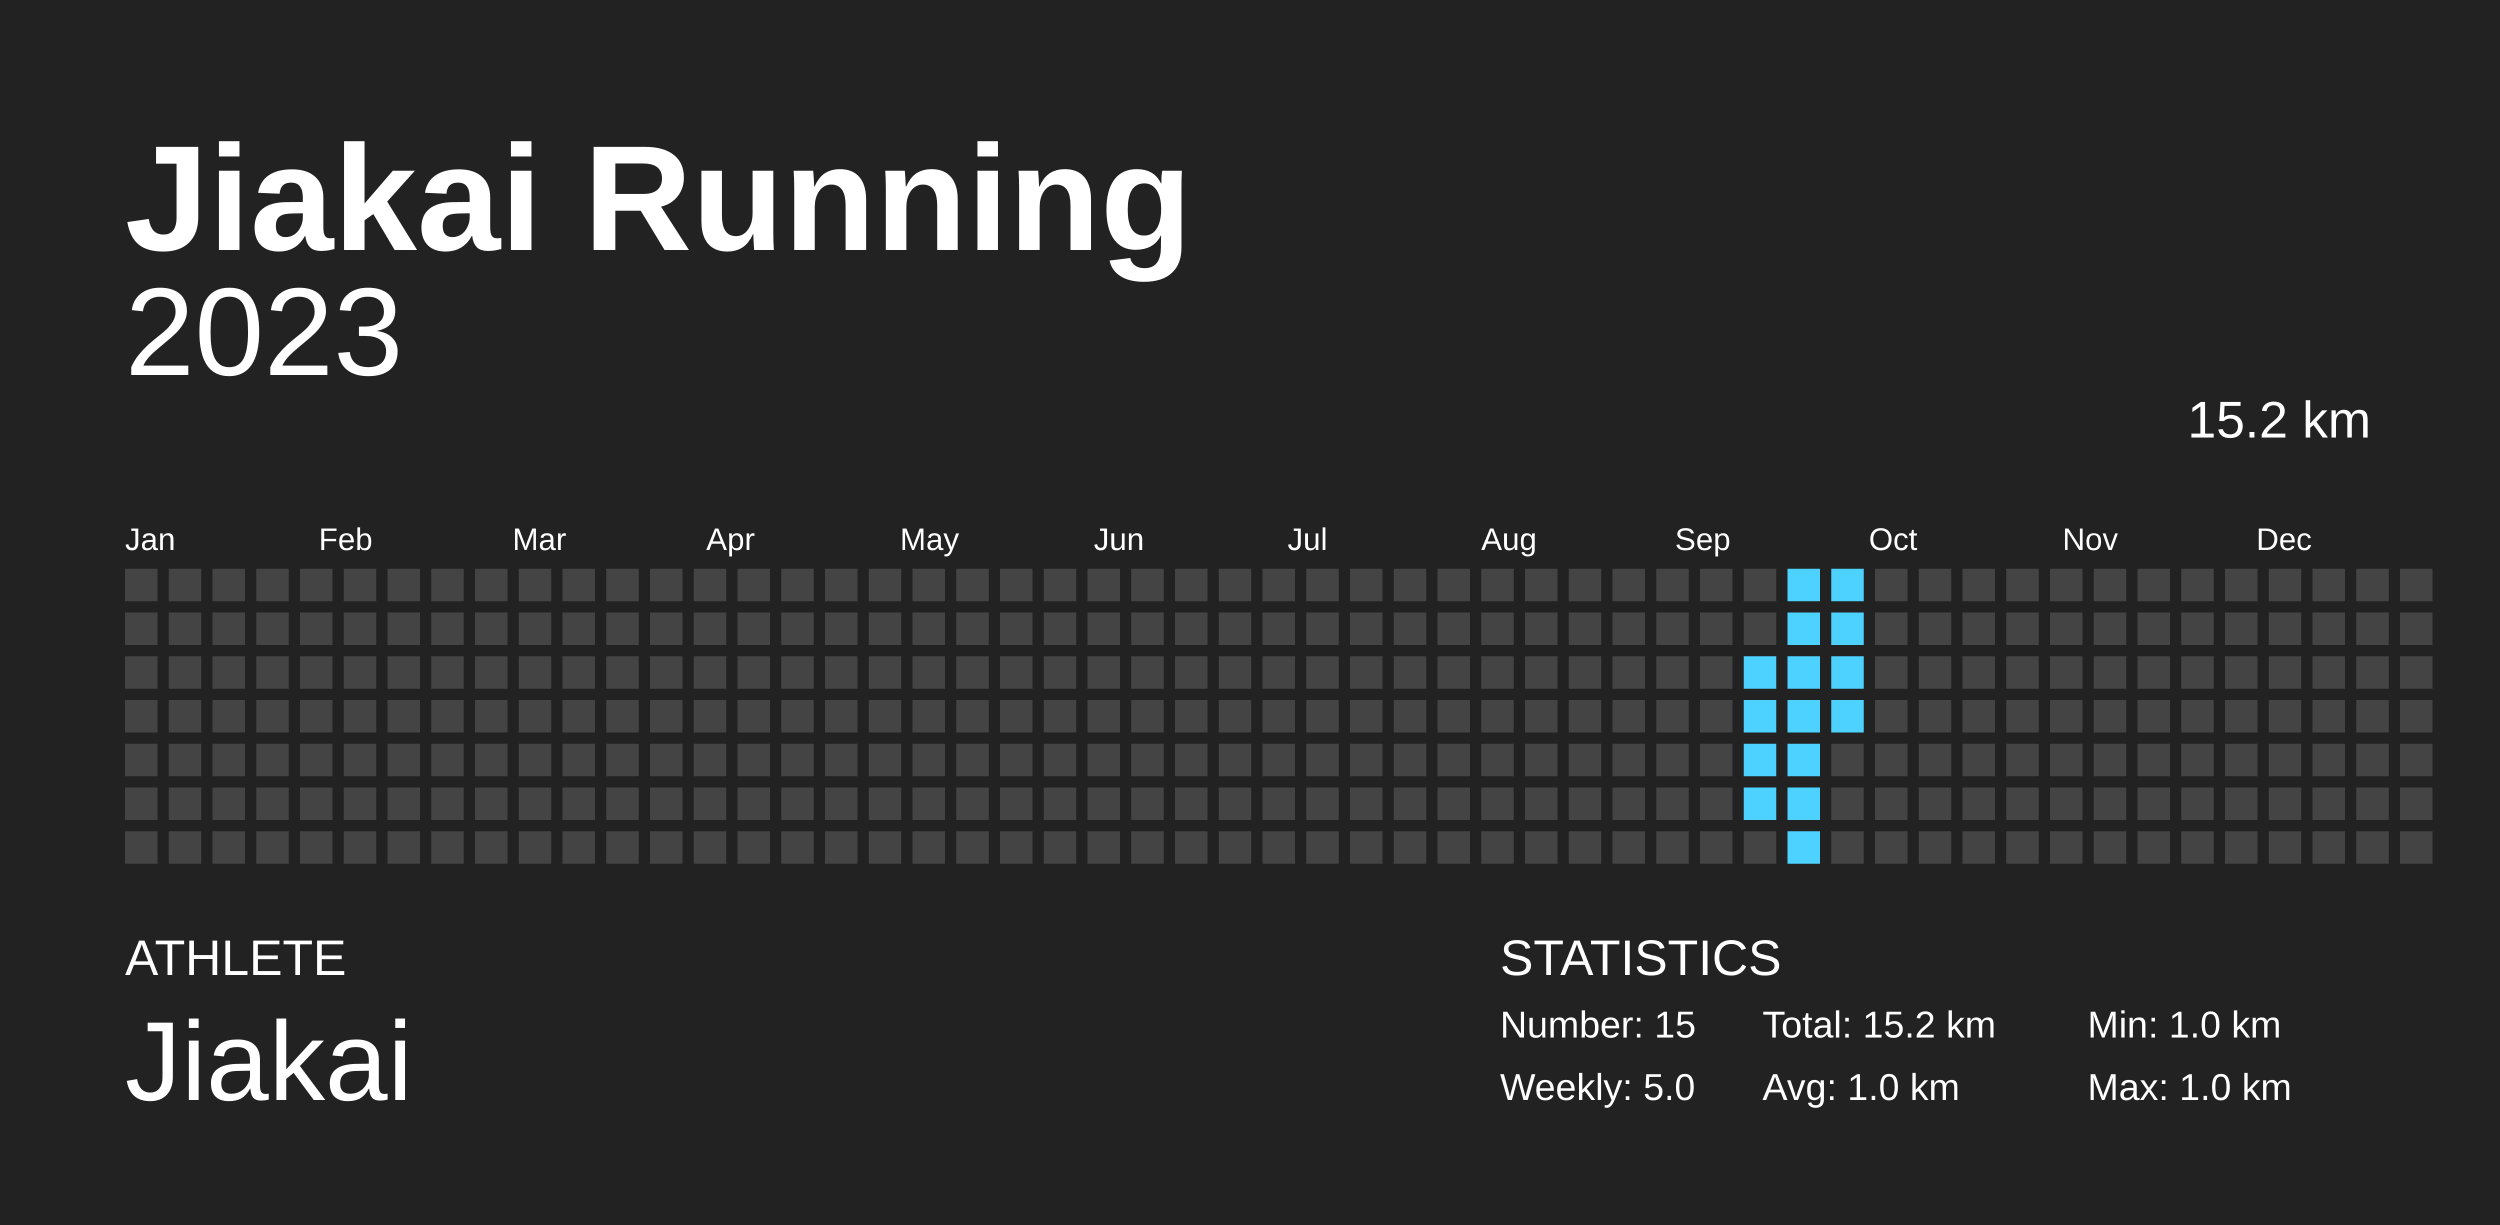
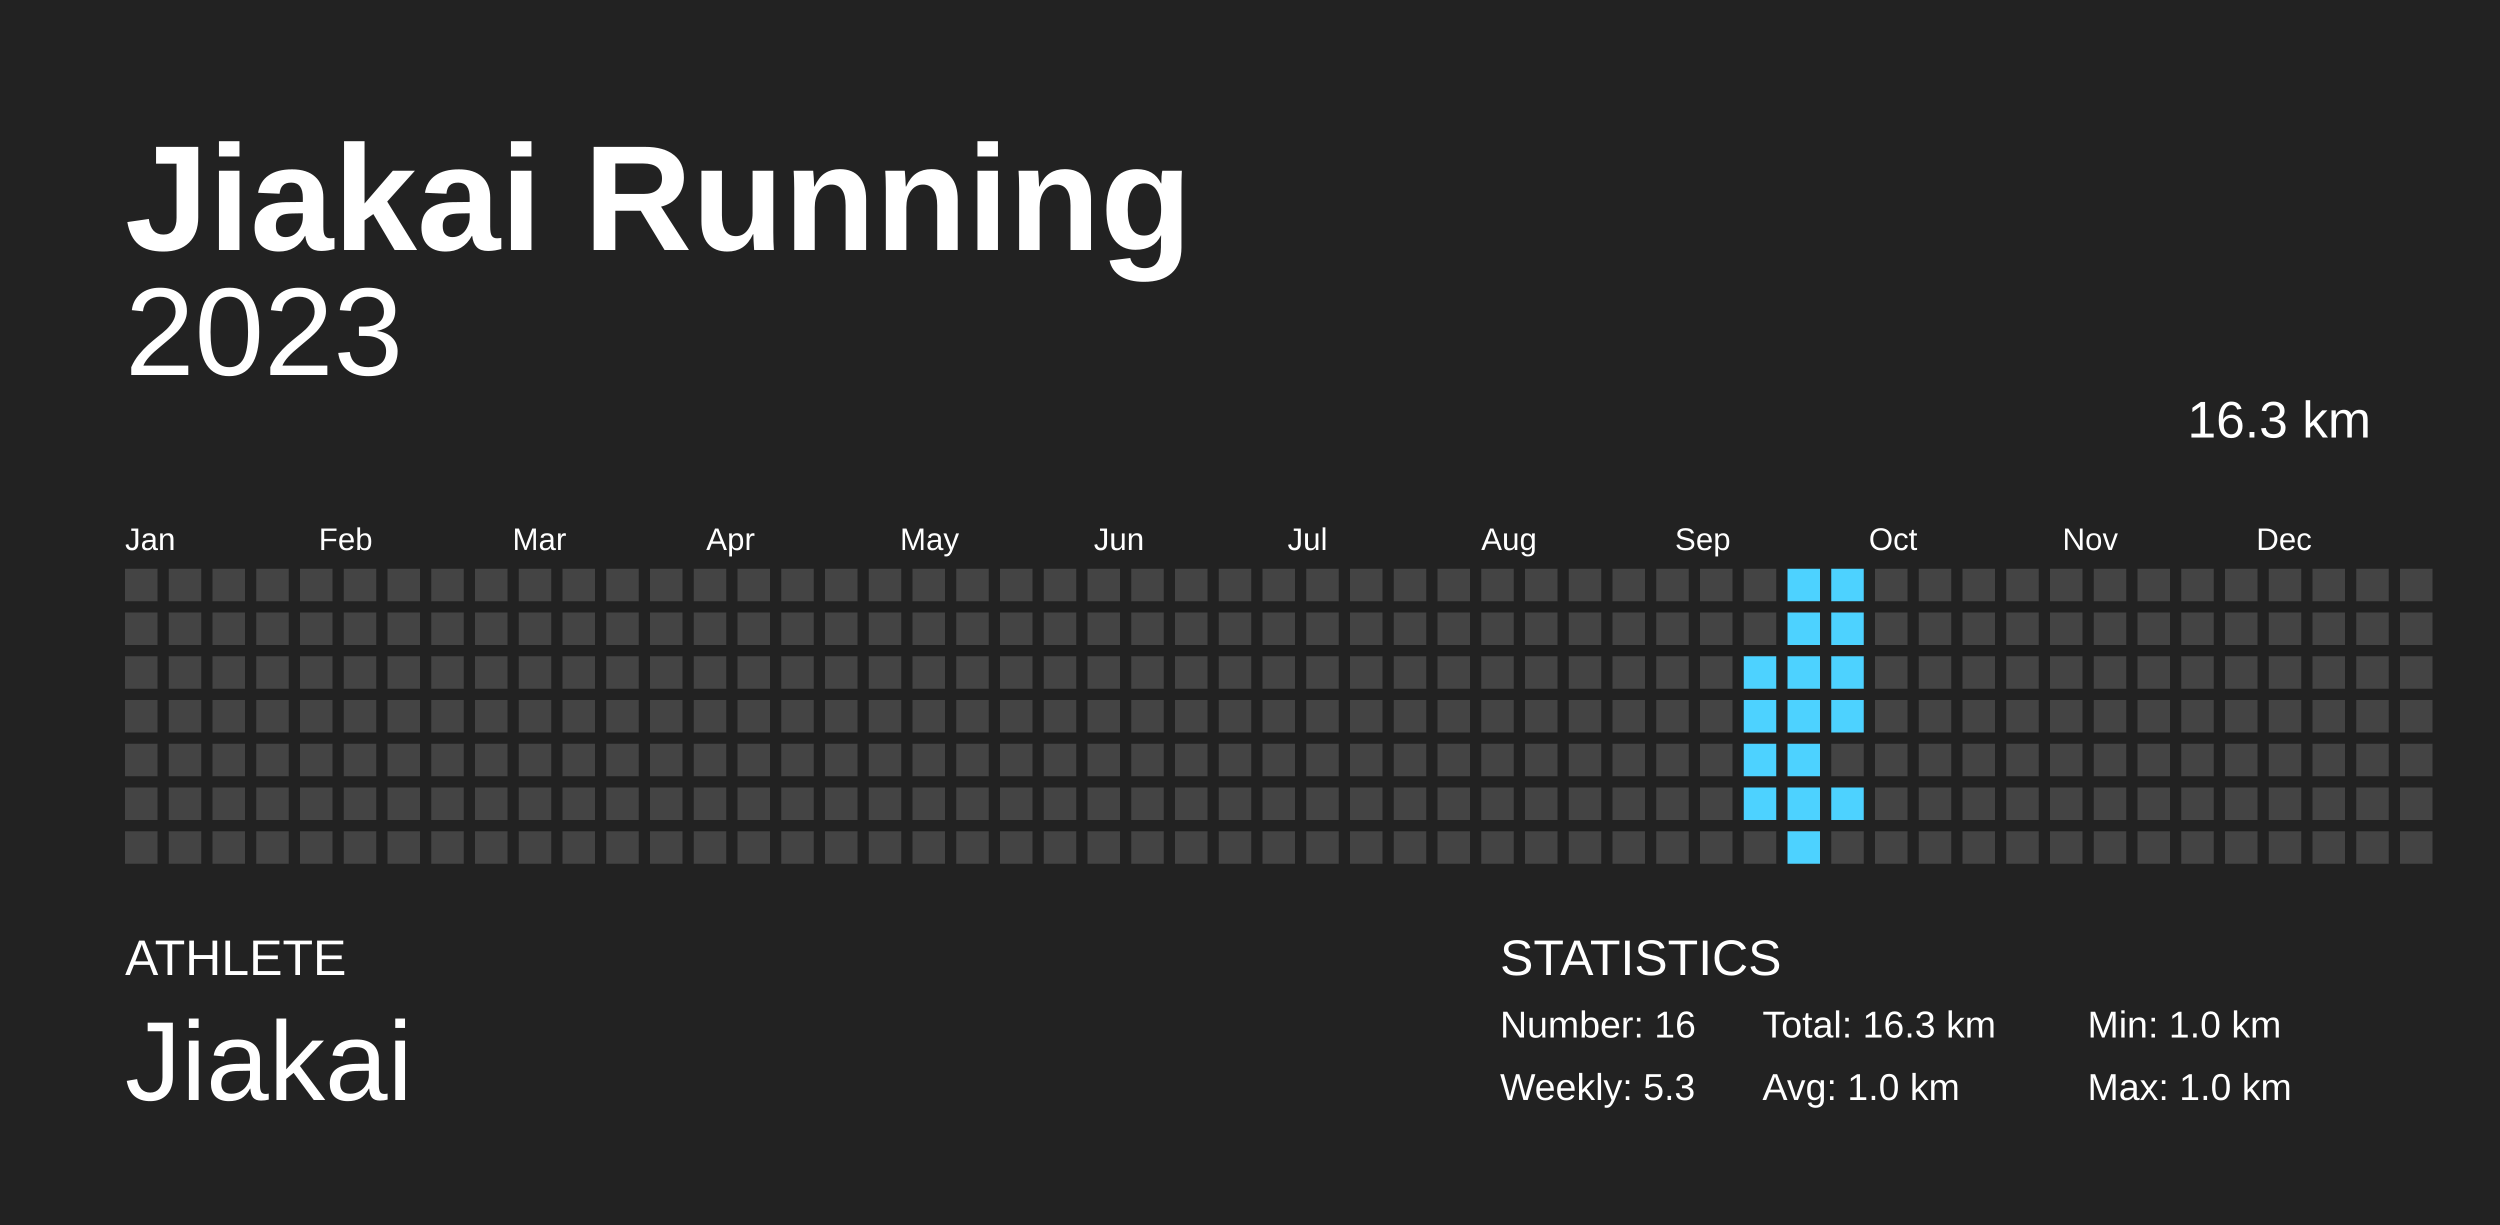
<svg xmlns="http://www.w3.org/2000/svg" baseProfile="full" height="98mm" version="1.1" viewBox="0,0,200,98" width="200mm">
  <defs />
  <rect fill="#222222" height="98" width="200" x="0" y="0" />
  <text fill="#FFFFFF" style="font-size:12px; font-family:Arial; font-weight:bold;" x="10" y="20">Jiakai Running</text>
  <text fill="#FFFFFF" style="font-size:4px; font-family:Arial" x="10" y="78">ATHLETE</text>
  <text fill="#FFFFFF" style="font-size:9px; font-family:Arial" x="10" y="88">Jiakai</text>
  <text fill="#FFFFFF" style="font-size:4px; font-family:Arial" x="120" y="78">STATISTICS</text>
-   <text fill="#FFFFFF" style="font-size:3px; font-family:Arial" x="120" y="83">Number: 15</text>
-   <text fill="#FFFFFF" style="font-size:3px; font-family:Arial" x="120" y="88">Weekly: 5.0</text>
-   <text fill="#FFFFFF" style="font-size:3px; font-family:Arial" x="141" y="83">Total: 15.2 km</text>
+   <text fill="#FFFFFF" style="font-size:3px; font-family:Arial" x="120" y="83">Number: 16</text>
+   <text fill="#FFFFFF" style="font-size:3px; font-family:Arial" x="120" y="88">Weekly: 5.3</text>
+   <text fill="#FFFFFF" style="font-size:3px; font-family:Arial" x="141" y="83">Total: 16.3 km</text>
  <text fill="#FFFFFF" style="font-size:3px; font-family:Arial" x="141" y="88">Avg: 1.0 km</text>
  <text fill="#FFFFFF" style="font-size:3px; font-family:Arial" x="167" y="83">Min: 1.0 km</text>
  <text fill="#FFFFFF" style="font-size:3px; font-family:Arial" x="167" y="88">Max: 1.0 km</text>
  <text alignment-baseline="hanging" fill="#FFFFFF" style="font-size:10.0px; font-family:Arial;" x="10" y="30">2023</text>
-   <text alignment-baseline="hanging" fill="#FFFFFF" style="font-size:4.125px; font-family:Arial;" x="175" y="35">15.2 km</text>
+   <text alignment-baseline="hanging" fill="#FFFFFF" style="font-size:4.125px; font-family:Arial;" x="175" y="35">16.3 km</text>
  <text fill="#FFFFFF" style="font-size:2.5px; font-family:Arial" x="10.0" y="44">Jan</text>
  <text fill="#FFFFFF" style="font-size:2.5px; font-family:Arial" x="25.5" y="44">Feb</text>
  <text fill="#FFFFFF" style="font-size:2.5px; font-family:Arial" x="41.0" y="44">Mar</text>
  <text fill="#FFFFFF" style="font-size:2.5px; font-family:Arial" x="56.5" y="44">Apr</text>
  <text fill="#FFFFFF" style="font-size:2.5px; font-family:Arial" x="72.0" y="44">May</text>
  <text fill="#FFFFFF" style="font-size:2.5px; font-family:Arial" x="87.5" y="44">Jun</text>
  <text fill="#FFFFFF" style="font-size:2.5px; font-family:Arial" x="103.0" y="44">Jul</text>
  <text fill="#FFFFFF" style="font-size:2.5px; font-family:Arial" x="118.5" y="44">Aug</text>
  <text fill="#FFFFFF" style="font-size:2.5px; font-family:Arial" x="134.0" y="44">Sep</text>
  <text fill="#FFFFFF" style="font-size:2.5px; font-family:Arial" x="149.5" y="44">Oct</text>
  <text fill="#FFFFFF" style="font-size:2.5px; font-family:Arial" x="165.0" y="44">Nov</text>
  <text fill="#FFFFFF" style="font-size:2.5px; font-family:Arial" x="180.5" y="44">Dec</text>
  <rect fill="#444444" height="2.6" width="2.6" x="10.0" y="45.5" />
  <rect fill="#444444" height="2.6" width="2.6" x="10.0" y="49.0" />
  <rect fill="#444444" height="2.6" width="2.6" x="10.0" y="52.5" />
  <rect fill="#444444" height="2.6" width="2.6" x="10.0" y="56.0" />
  <rect fill="#444444" height="2.6" width="2.6" x="10.0" y="59.5" />
  <rect fill="#444444" height="2.6" width="2.6" x="10.0" y="63.0" />
  <rect fill="#444444" height="2.6" width="2.6" x="10.0" y="66.5" />
  <rect fill="#444444" height="2.6" width="2.6" x="13.5" y="45.5" />
  <rect fill="#444444" height="2.6" width="2.6" x="13.5" y="49.0" />
  <rect fill="#444444" height="2.6" width="2.6" x="13.5" y="52.5" />
  <rect fill="#444444" height="2.6" width="2.6" x="13.5" y="56.0" />
  <rect fill="#444444" height="2.6" width="2.6" x="13.5" y="59.5" />
  <rect fill="#444444" height="2.6" width="2.6" x="13.5" y="63.0" />
  <rect fill="#444444" height="2.6" width="2.6" x="13.5" y="66.5" />
  <rect fill="#444444" height="2.6" width="2.6" x="17.0" y="45.5" />
  <rect fill="#444444" height="2.6" width="2.6" x="17.0" y="49.0" />
  <rect fill="#444444" height="2.6" width="2.6" x="17.0" y="52.5" />
  <rect fill="#444444" height="2.6" width="2.6" x="17.0" y="56.0" />
  <rect fill="#444444" height="2.6" width="2.6" x="17.0" y="59.5" />
  <rect fill="#444444" height="2.6" width="2.6" x="17.0" y="63.0" />
  <rect fill="#444444" height="2.6" width="2.6" x="17.0" y="66.5" />
  <rect fill="#444444" height="2.6" width="2.6" x="20.5" y="45.5" />
  <rect fill="#444444" height="2.6" width="2.6" x="20.5" y="49.0" />
  <rect fill="#444444" height="2.6" width="2.6" x="20.5" y="52.5" />
  <rect fill="#444444" height="2.6" width="2.6" x="20.5" y="56.0" />
  <rect fill="#444444" height="2.6" width="2.6" x="20.5" y="59.5" />
  <rect fill="#444444" height="2.6" width="2.6" x="20.5" y="63.0" />
  <rect fill="#444444" height="2.6" width="2.6" x="20.5" y="66.5" />
  <rect fill="#444444" height="2.6" width="2.6" x="24.0" y="45.5" />
  <rect fill="#444444" height="2.6" width="2.6" x="24.0" y="49.0" />
  <rect fill="#444444" height="2.6" width="2.6" x="24.0" y="52.5" />
  <rect fill="#444444" height="2.6" width="2.6" x="24.0" y="56.0" />
  <rect fill="#444444" height="2.6" width="2.6" x="24.0" y="59.5" />
  <rect fill="#444444" height="2.6" width="2.6" x="24.0" y="63.0" />
  <rect fill="#444444" height="2.6" width="2.6" x="24.0" y="66.5" />
  <rect fill="#444444" height="2.6" width="2.6" x="27.5" y="45.5" />
  <rect fill="#444444" height="2.6" width="2.6" x="27.5" y="49.0" />
  <rect fill="#444444" height="2.6" width="2.6" x="27.5" y="52.5" />
  <rect fill="#444444" height="2.6" width="2.6" x="27.5" y="56.0" />
  <rect fill="#444444" height="2.6" width="2.6" x="27.5" y="59.5" />
  <rect fill="#444444" height="2.6" width="2.6" x="27.5" y="63.0" />
  <rect fill="#444444" height="2.6" width="2.6" x="27.5" y="66.5" />
  <rect fill="#444444" height="2.6" width="2.6" x="31.0" y="45.5" />
  <rect fill="#444444" height="2.6" width="2.6" x="31.0" y="49.0" />
  <rect fill="#444444" height="2.6" width="2.6" x="31.0" y="52.5" />
  <rect fill="#444444" height="2.6" width="2.6" x="31.0" y="56.0" />
  <rect fill="#444444" height="2.6" width="2.6" x="31.0" y="59.5" />
  <rect fill="#444444" height="2.6" width="2.6" x="31.0" y="63.0" />
  <rect fill="#444444" height="2.6" width="2.6" x="31.0" y="66.5" />
  <rect fill="#444444" height="2.6" width="2.6" x="34.5" y="45.5" />
  <rect fill="#444444" height="2.6" width="2.6" x="34.5" y="49.0" />
  <rect fill="#444444" height="2.6" width="2.6" x="34.5" y="52.5" />
  <rect fill="#444444" height="2.6" width="2.6" x="34.5" y="56.0" />
  <rect fill="#444444" height="2.6" width="2.6" x="34.5" y="59.5" />
  <rect fill="#444444" height="2.6" width="2.6" x="34.5" y="63.0" />
  <rect fill="#444444" height="2.6" width="2.6" x="34.5" y="66.5" />
  <rect fill="#444444" height="2.6" width="2.6" x="38.0" y="45.5" />
  <rect fill="#444444" height="2.6" width="2.6" x="38.0" y="49.0" />
  <rect fill="#444444" height="2.6" width="2.6" x="38.0" y="52.5" />
  <rect fill="#444444" height="2.6" width="2.6" x="38.0" y="56.0" />
  <rect fill="#444444" height="2.6" width="2.6" x="38.0" y="59.5" />
  <rect fill="#444444" height="2.6" width="2.6" x="38.0" y="63.0" />
  <rect fill="#444444" height="2.6" width="2.6" x="38.0" y="66.5" />
  <rect fill="#444444" height="2.6" width="2.6" x="41.5" y="45.5" />
  <rect fill="#444444" height="2.6" width="2.6" x="41.5" y="49.0" />
  <rect fill="#444444" height="2.6" width="2.6" x="41.5" y="52.5" />
  <rect fill="#444444" height="2.6" width="2.6" x="41.5" y="56.0" />
  <rect fill="#444444" height="2.6" width="2.6" x="41.5" y="59.5" />
  <rect fill="#444444" height="2.6" width="2.6" x="41.5" y="63.0" />
  <rect fill="#444444" height="2.6" width="2.6" x="41.5" y="66.5" />
  <rect fill="#444444" height="2.6" width="2.6" x="45.0" y="45.5" />
  <rect fill="#444444" height="2.6" width="2.6" x="45.0" y="49.0" />
  <rect fill="#444444" height="2.6" width="2.6" x="45.0" y="52.5" />
  <rect fill="#444444" height="2.6" width="2.6" x="45.0" y="56.0" />
  <rect fill="#444444" height="2.6" width="2.6" x="45.0" y="59.5" />
  <rect fill="#444444" height="2.6" width="2.6" x="45.0" y="63.0" />
  <rect fill="#444444" height="2.6" width="2.6" x="45.0" y="66.5" />
  <rect fill="#444444" height="2.6" width="2.6" x="48.5" y="45.5" />
  <rect fill="#444444" height="2.6" width="2.6" x="48.5" y="49.0" />
  <rect fill="#444444" height="2.6" width="2.6" x="48.5" y="52.5" />
  <rect fill="#444444" height="2.6" width="2.6" x="48.5" y="56.0" />
  <rect fill="#444444" height="2.6" width="2.6" x="48.5" y="59.5" />
  <rect fill="#444444" height="2.6" width="2.6" x="48.5" y="63.0" />
  <rect fill="#444444" height="2.6" width="2.6" x="48.5" y="66.5" />
  <rect fill="#444444" height="2.6" width="2.6" x="52.0" y="45.5" />
  <rect fill="#444444" height="2.6" width="2.6" x="52.0" y="49.0" />
  <rect fill="#444444" height="2.6" width="2.6" x="52.0" y="52.5" />
  <rect fill="#444444" height="2.6" width="2.6" x="52.0" y="56.0" />
  <rect fill="#444444" height="2.6" width="2.6" x="52.0" y="59.5" />
  <rect fill="#444444" height="2.6" width="2.6" x="52.0" y="63.0" />
  <rect fill="#444444" height="2.6" width="2.6" x="52.0" y="66.5" />
  <rect fill="#444444" height="2.6" width="2.6" x="55.5" y="45.5" />
  <rect fill="#444444" height="2.6" width="2.6" x="55.5" y="49.0" />
  <rect fill="#444444" height="2.6" width="2.6" x="55.5" y="52.5" />
  <rect fill="#444444" height="2.6" width="2.6" x="55.5" y="56.0" />
  <rect fill="#444444" height="2.6" width="2.6" x="55.5" y="59.5" />
  <rect fill="#444444" height="2.6" width="2.6" x="55.5" y="63.0" />
  <rect fill="#444444" height="2.6" width="2.6" x="55.5" y="66.5" />
  <rect fill="#444444" height="2.6" width="2.6" x="59.0" y="45.5" />
  <rect fill="#444444" height="2.6" width="2.6" x="59.0" y="49.0" />
  <rect fill="#444444" height="2.6" width="2.6" x="59.0" y="52.5" />
  <rect fill="#444444" height="2.6" width="2.6" x="59.0" y="56.0" />
  <rect fill="#444444" height="2.6" width="2.6" x="59.0" y="59.5" />
  <rect fill="#444444" height="2.6" width="2.6" x="59.0" y="63.0" />
  <rect fill="#444444" height="2.6" width="2.6" x="59.0" y="66.5" />
  <rect fill="#444444" height="2.6" width="2.6" x="62.5" y="45.5" />
  <rect fill="#444444" height="2.6" width="2.6" x="62.5" y="49.0" />
  <rect fill="#444444" height="2.6" width="2.6" x="62.5" y="52.5" />
  <rect fill="#444444" height="2.6" width="2.6" x="62.5" y="56.0" />
  <rect fill="#444444" height="2.6" width="2.6" x="62.5" y="59.5" />
  <rect fill="#444444" height="2.6" width="2.6" x="62.5" y="63.0" />
  <rect fill="#444444" height="2.6" width="2.6" x="62.5" y="66.5" />
  <rect fill="#444444" height="2.6" width="2.6" x="66.0" y="45.5" />
  <rect fill="#444444" height="2.6" width="2.6" x="66.0" y="49.0" />
  <rect fill="#444444" height="2.6" width="2.6" x="66.0" y="52.5" />
  <rect fill="#444444" height="2.6" width="2.6" x="66.0" y="56.0" />
  <rect fill="#444444" height="2.6" width="2.6" x="66.0" y="59.5" />
  <rect fill="#444444" height="2.6" width="2.6" x="66.0" y="63.0" />
  <rect fill="#444444" height="2.6" width="2.6" x="66.0" y="66.5" />
  <rect fill="#444444" height="2.6" width="2.6" x="69.5" y="45.5" />
  <rect fill="#444444" height="2.6" width="2.6" x="69.5" y="49.0" />
  <rect fill="#444444" height="2.6" width="2.6" x="69.5" y="52.5" />
  <rect fill="#444444" height="2.6" width="2.6" x="69.5" y="56.0" />
  <rect fill="#444444" height="2.6" width="2.6" x="69.5" y="59.5" />
  <rect fill="#444444" height="2.6" width="2.6" x="69.5" y="63.0" />
  <rect fill="#444444" height="2.6" width="2.6" x="69.5" y="66.5" />
  <rect fill="#444444" height="2.6" width="2.6" x="73.0" y="45.5" />
  <rect fill="#444444" height="2.6" width="2.6" x="73.0" y="49.0" />
  <rect fill="#444444" height="2.6" width="2.6" x="73.0" y="52.5" />
  <rect fill="#444444" height="2.6" width="2.6" x="73.0" y="56.0" />
  <rect fill="#444444" height="2.6" width="2.6" x="73.0" y="59.5" />
  <rect fill="#444444" height="2.6" width="2.6" x="73.0" y="63.0" />
  <rect fill="#444444" height="2.6" width="2.6" x="73.0" y="66.5" />
  <rect fill="#444444" height="2.6" width="2.6" x="76.5" y="45.5" />
  <rect fill="#444444" height="2.6" width="2.6" x="76.5" y="49.0" />
  <rect fill="#444444" height="2.6" width="2.6" x="76.5" y="52.5" />
  <rect fill="#444444" height="2.6" width="2.6" x="76.5" y="56.0" />
  <rect fill="#444444" height="2.6" width="2.6" x="76.5" y="59.5" />
  <rect fill="#444444" height="2.6" width="2.6" x="76.5" y="63.0" />
  <rect fill="#444444" height="2.6" width="2.6" x="76.5" y="66.5" />
  <rect fill="#444444" height="2.6" width="2.6" x="80.0" y="45.5" />
  <rect fill="#444444" height="2.6" width="2.6" x="80.0" y="49.0" />
  <rect fill="#444444" height="2.6" width="2.6" x="80.0" y="52.5" />
  <rect fill="#444444" height="2.6" width="2.6" x="80.0" y="56.0" />
  <rect fill="#444444" height="2.6" width="2.6" x="80.0" y="59.5" />
  <rect fill="#444444" height="2.6" width="2.6" x="80.0" y="63.0" />
  <rect fill="#444444" height="2.6" width="2.6" x="80.0" y="66.5" />
  <rect fill="#444444" height="2.6" width="2.6" x="83.5" y="45.5" />
  <rect fill="#444444" height="2.6" width="2.6" x="83.5" y="49.0" />
  <rect fill="#444444" height="2.6" width="2.6" x="83.5" y="52.5" />
  <rect fill="#444444" height="2.6" width="2.6" x="83.5" y="56.0" />
  <rect fill="#444444" height="2.6" width="2.6" x="83.5" y="59.5" />
  <rect fill="#444444" height="2.6" width="2.6" x="83.5" y="63.0" />
  <rect fill="#444444" height="2.6" width="2.6" x="83.5" y="66.5" />
  <rect fill="#444444" height="2.6" width="2.6" x="87.0" y="45.5" />
  <rect fill="#444444" height="2.6" width="2.6" x="87.0" y="49.0" />
  <rect fill="#444444" height="2.6" width="2.6" x="87.0" y="52.5" />
  <rect fill="#444444" height="2.6" width="2.6" x="87.0" y="56.0" />
  <rect fill="#444444" height="2.6" width="2.6" x="87.0" y="59.5" />
  <rect fill="#444444" height="2.6" width="2.6" x="87.0" y="63.0" />
  <rect fill="#444444" height="2.6" width="2.6" x="87.0" y="66.5" />
  <rect fill="#444444" height="2.6" width="2.6" x="90.5" y="45.5" />
  <rect fill="#444444" height="2.6" width="2.6" x="90.5" y="49.0" />
  <rect fill="#444444" height="2.6" width="2.6" x="90.5" y="52.5" />
  <rect fill="#444444" height="2.6" width="2.6" x="90.5" y="56.0" />
  <rect fill="#444444" height="2.6" width="2.6" x="90.5" y="59.5" />
  <rect fill="#444444" height="2.6" width="2.6" x="90.5" y="63.0" />
  <rect fill="#444444" height="2.6" width="2.6" x="90.5" y="66.5" />
  <rect fill="#444444" height="2.6" width="2.6" x="94.0" y="45.5" />
  <rect fill="#444444" height="2.6" width="2.6" x="94.0" y="49.0" />
  <rect fill="#444444" height="2.6" width="2.6" x="94.0" y="52.5" />
  <rect fill="#444444" height="2.6" width="2.6" x="94.0" y="56.0" />
  <rect fill="#444444" height="2.6" width="2.6" x="94.0" y="59.5" />
  <rect fill="#444444" height="2.6" width="2.6" x="94.0" y="63.0" />
  <rect fill="#444444" height="2.6" width="2.6" x="94.0" y="66.5" />
  <rect fill="#444444" height="2.6" width="2.6" x="97.5" y="45.5" />
  <rect fill="#444444" height="2.6" width="2.6" x="97.5" y="49.0" />
  <rect fill="#444444" height="2.6" width="2.6" x="97.5" y="52.5" />
  <rect fill="#444444" height="2.6" width="2.6" x="97.5" y="56.0" />
  <rect fill="#444444" height="2.6" width="2.6" x="97.5" y="59.5" />
  <rect fill="#444444" height="2.6" width="2.6" x="97.5" y="63.0" />
  <rect fill="#444444" height="2.6" width="2.6" x="97.5" y="66.5" />
  <rect fill="#444444" height="2.6" width="2.6" x="101.0" y="45.5" />
  <rect fill="#444444" height="2.6" width="2.6" x="101.0" y="49.0" />
  <rect fill="#444444" height="2.6" width="2.6" x="101.0" y="52.5" />
  <rect fill="#444444" height="2.6" width="2.6" x="101.0" y="56.0" />
  <rect fill="#444444" height="2.6" width="2.6" x="101.0" y="59.5" />
  <rect fill="#444444" height="2.6" width="2.6" x="101.0" y="63.0" />
  <rect fill="#444444" height="2.6" width="2.6" x="101.0" y="66.5" />
  <rect fill="#444444" height="2.6" width="2.6" x="104.5" y="45.5" />
  <rect fill="#444444" height="2.6" width="2.6" x="104.5" y="49.0" />
  <rect fill="#444444" height="2.6" width="2.6" x="104.5" y="52.5" />
  <rect fill="#444444" height="2.6" width="2.6" x="104.5" y="56.0" />
  <rect fill="#444444" height="2.6" width="2.6" x="104.5" y="59.5" />
  <rect fill="#444444" height="2.6" width="2.6" x="104.5" y="63.0" />
  <rect fill="#444444" height="2.6" width="2.6" x="104.5" y="66.5" />
  <rect fill="#444444" height="2.6" width="2.6" x="108.0" y="45.5" />
  <rect fill="#444444" height="2.6" width="2.6" x="108.0" y="49.0" />
  <rect fill="#444444" height="2.6" width="2.6" x="108.0" y="52.5" />
  <rect fill="#444444" height="2.6" width="2.6" x="108.0" y="56.0" />
  <rect fill="#444444" height="2.6" width="2.6" x="108.0" y="59.5" />
  <rect fill="#444444" height="2.6" width="2.6" x="108.0" y="63.0" />
  <rect fill="#444444" height="2.6" width="2.6" x="108.0" y="66.5" />
  <rect fill="#444444" height="2.6" width="2.6" x="111.5" y="45.5" />
  <rect fill="#444444" height="2.6" width="2.6" x="111.5" y="49.0" />
  <rect fill="#444444" height="2.6" width="2.6" x="111.5" y="52.5" />
  <rect fill="#444444" height="2.6" width="2.6" x="111.5" y="56.0" />
  <rect fill="#444444" height="2.6" width="2.6" x="111.5" y="59.5" />
  <rect fill="#444444" height="2.6" width="2.6" x="111.5" y="63.0" />
  <rect fill="#444444" height="2.6" width="2.6" x="111.5" y="66.5" />
  <rect fill="#444444" height="2.6" width="2.6" x="115.0" y="45.5" />
  <rect fill="#444444" height="2.6" width="2.6" x="115.0" y="49.0" />
  <rect fill="#444444" height="2.6" width="2.6" x="115.0" y="52.5" />
  <rect fill="#444444" height="2.6" width="2.6" x="115.0" y="56.0" />
  <rect fill="#444444" height="2.6" width="2.6" x="115.0" y="59.5" />
  <rect fill="#444444" height="2.6" width="2.6" x="115.0" y="63.0" />
  <rect fill="#444444" height="2.6" width="2.6" x="115.0" y="66.5" />
  <rect fill="#444444" height="2.6" width="2.6" x="118.5" y="45.5" />
  <rect fill="#444444" height="2.6" width="2.6" x="118.5" y="49.0" />
  <rect fill="#444444" height="2.6" width="2.6" x="118.5" y="52.5" />
  <rect fill="#444444" height="2.6" width="2.6" x="118.5" y="56.0" />
  <rect fill="#444444" height="2.6" width="2.6" x="118.5" y="59.5" />
  <rect fill="#444444" height="2.6" width="2.6" x="118.5" y="63.0" />
  <rect fill="#444444" height="2.6" width="2.6" x="118.5" y="66.5" />
  <rect fill="#444444" height="2.6" width="2.6" x="122.0" y="45.5" />
  <rect fill="#444444" height="2.6" width="2.6" x="122.0" y="49.0" />
  <rect fill="#444444" height="2.6" width="2.6" x="122.0" y="52.5" />
  <rect fill="#444444" height="2.6" width="2.6" x="122.0" y="56.0" />
  <rect fill="#444444" height="2.6" width="2.6" x="122.0" y="59.5" />
  <rect fill="#444444" height="2.6" width="2.6" x="122.0" y="63.0" />
  <rect fill="#444444" height="2.6" width="2.6" x="122.0" y="66.5" />
  <rect fill="#444444" height="2.6" width="2.6" x="125.5" y="45.5" />
  <rect fill="#444444" height="2.6" width="2.6" x="125.5" y="49.0" />
  <rect fill="#444444" height="2.6" width="2.6" x="125.5" y="52.5" />
  <rect fill="#444444" height="2.6" width="2.6" x="125.5" y="56.0" />
  <rect fill="#444444" height="2.6" width="2.6" x="125.5" y="59.5" />
  <rect fill="#444444" height="2.6" width="2.6" x="125.5" y="63.0" />
  <rect fill="#444444" height="2.6" width="2.6" x="125.5" y="66.5" />
  <rect fill="#444444" height="2.6" width="2.6" x="129.0" y="45.5" />
  <rect fill="#444444" height="2.6" width="2.6" x="129.0" y="49.0" />
  <rect fill="#444444" height="2.6" width="2.6" x="129.0" y="52.5" />
  <rect fill="#444444" height="2.6" width="2.6" x="129.0" y="56.0" />
  <rect fill="#444444" height="2.6" width="2.6" x="129.0" y="59.5" />
  <rect fill="#444444" height="2.6" width="2.6" x="129.0" y="63.0" />
  <rect fill="#444444" height="2.6" width="2.6" x="129.0" y="66.5" />
  <rect fill="#444444" height="2.6" width="2.6" x="132.5" y="45.5" />
  <rect fill="#444444" height="2.6" width="2.6" x="132.5" y="49.0" />
  <rect fill="#444444" height="2.6" width="2.6" x="132.5" y="52.5" />
  <rect fill="#444444" height="2.6" width="2.6" x="132.5" y="56.0" />
  <rect fill="#444444" height="2.6" width="2.6" x="132.5" y="59.5" />
  <rect fill="#444444" height="2.6" width="2.6" x="132.5" y="63.0" />
  <rect fill="#444444" height="2.6" width="2.6" x="132.5" y="66.5" />
  <rect fill="#444444" height="2.6" width="2.6" x="136.0" y="45.5" />
  <rect fill="#444444" height="2.6" width="2.6" x="136.0" y="49.0" />
  <rect fill="#444444" height="2.6" width="2.6" x="136.0" y="52.5" />
  <rect fill="#444444" height="2.6" width="2.6" x="136.0" y="56.0" />
  <rect fill="#444444" height="2.6" width="2.6" x="136.0" y="59.5" />
  <rect fill="#444444" height="2.6" width="2.6" x="136.0" y="63.0" />
  <rect fill="#444444" height="2.6" width="2.6" x="136.0" y="66.5" />
  <rect fill="#444444" height="2.6" width="2.6" x="139.5" y="45.5" />
  <rect fill="#444444" height="2.6" width="2.6" x="139.5" y="49.0" />
  <rect fill="#4dd2ff" height="2.6" width="2.6" x="139.5" y="52.5" />
  <rect fill="#4dd2ff" height="2.6" width="2.6" x="139.5" y="56.0" />
  <rect fill="#4dd2ff" height="2.6" width="2.6" x="139.5" y="59.5" />
  <rect fill="#4dd2ff" height="2.6" width="2.6" x="139.5" y="63.0" />
  <rect fill="#444444" height="2.6" width="2.6" x="139.5" y="66.5" />
  <rect fill="#4dd2ff" height="2.6" width="2.6" x="143.0" y="45.5" />
  <rect fill="#4dd2ff" height="2.6" width="2.6" x="143.0" y="49.0" />
  <rect fill="#4dd2ff" height="2.6" width="2.6" x="143.0" y="52.5" />
  <rect fill="#4dd2ff" height="2.6" width="2.6" x="143.0" y="56.0" />
  <rect fill="#4dd2ff" height="2.6" width="2.6" x="143.0" y="59.5" />
  <rect fill="#4dd2ff" height="2.6" width="2.6" x="143.0" y="63.0" />
  <rect fill="#4dd2ff" height="2.6" width="2.6" x="143.0" y="66.5" />
  <rect fill="#4dd2ff" height="2.6" width="2.6" x="146.5" y="45.5" />
  <rect fill="#4dd2ff" height="2.6" width="2.6" x="146.5" y="49.0" />
  <rect fill="#4dd2ff" height="2.6" width="2.6" x="146.5" y="52.5" />
  <rect fill="#4dd2ff" height="2.6" width="2.6" x="146.5" y="56.0" />
  <rect fill="#444444" height="2.6" width="2.6" x="146.5" y="59.5" />
-   <rect fill="#444444" height="2.6" width="2.6" x="146.5" y="63.0" />
+   <rect fill="#4dd2ff" height="2.6" width="2.6" x="146.5" y="63.0" />
  <rect fill="#444444" height="2.6" width="2.6" x="146.5" y="66.5" />
  <rect fill="#444444" height="2.6" width="2.6" x="150.0" y="45.5" />
  <rect fill="#444444" height="2.6" width="2.6" x="150.0" y="49.0" />
  <rect fill="#444444" height="2.6" width="2.6" x="150.0" y="52.5" />
  <rect fill="#444444" height="2.6" width="2.6" x="150.0" y="56.0" />
  <rect fill="#444444" height="2.6" width="2.6" x="150.0" y="59.5" />
  <rect fill="#444444" height="2.6" width="2.6" x="150.0" y="63.0" />
  <rect fill="#444444" height="2.6" width="2.6" x="150.0" y="66.5" />
  <rect fill="#444444" height="2.6" width="2.6" x="153.5" y="45.5" />
  <rect fill="#444444" height="2.6" width="2.6" x="153.5" y="49.0" />
  <rect fill="#444444" height="2.6" width="2.6" x="153.5" y="52.5" />
  <rect fill="#444444" height="2.6" width="2.6" x="153.5" y="56.0" />
  <rect fill="#444444" height="2.6" width="2.6" x="153.5" y="59.5" />
  <rect fill="#444444" height="2.6" width="2.6" x="153.5" y="63.0" />
  <rect fill="#444444" height="2.6" width="2.6" x="153.5" y="66.5" />
  <rect fill="#444444" height="2.6" width="2.6" x="157.0" y="45.5" />
  <rect fill="#444444" height="2.6" width="2.6" x="157.0" y="49.0" />
  <rect fill="#444444" height="2.6" width="2.6" x="157.0" y="52.5" />
  <rect fill="#444444" height="2.6" width="2.6" x="157.0" y="56.0" />
  <rect fill="#444444" height="2.6" width="2.6" x="157.0" y="59.5" />
  <rect fill="#444444" height="2.6" width="2.6" x="157.0" y="63.0" />
  <rect fill="#444444" height="2.6" width="2.6" x="157.0" y="66.5" />
  <rect fill="#444444" height="2.6" width="2.6" x="160.5" y="45.5" />
  <rect fill="#444444" height="2.6" width="2.6" x="160.5" y="49.0" />
  <rect fill="#444444" height="2.6" width="2.6" x="160.5" y="52.5" />
  <rect fill="#444444" height="2.6" width="2.6" x="160.5" y="56.0" />
  <rect fill="#444444" height="2.6" width="2.6" x="160.5" y="59.5" />
  <rect fill="#444444" height="2.6" width="2.6" x="160.5" y="63.0" />
  <rect fill="#444444" height="2.6" width="2.6" x="160.5" y="66.5" />
  <rect fill="#444444" height="2.6" width="2.6" x="164.0" y="45.5" />
  <rect fill="#444444" height="2.6" width="2.6" x="164.0" y="49.0" />
  <rect fill="#444444" height="2.6" width="2.6" x="164.0" y="52.5" />
  <rect fill="#444444" height="2.6" width="2.6" x="164.0" y="56.0" />
  <rect fill="#444444" height="2.6" width="2.6" x="164.0" y="59.5" />
  <rect fill="#444444" height="2.6" width="2.6" x="164.0" y="63.0" />
  <rect fill="#444444" height="2.6" width="2.6" x="164.0" y="66.5" />
  <rect fill="#444444" height="2.6" width="2.6" x="167.5" y="45.5" />
  <rect fill="#444444" height="2.6" width="2.6" x="167.5" y="49.0" />
  <rect fill="#444444" height="2.6" width="2.6" x="167.5" y="52.5" />
  <rect fill="#444444" height="2.6" width="2.6" x="167.5" y="56.0" />
  <rect fill="#444444" height="2.6" width="2.6" x="167.5" y="59.5" />
  <rect fill="#444444" height="2.6" width="2.6" x="167.5" y="63.0" />
  <rect fill="#444444" height="2.6" width="2.6" x="167.5" y="66.5" />
  <rect fill="#444444" height="2.6" width="2.6" x="171.0" y="45.5" />
  <rect fill="#444444" height="2.6" width="2.6" x="171.0" y="49.0" />
  <rect fill="#444444" height="2.6" width="2.6" x="171.0" y="52.5" />
  <rect fill="#444444" height="2.6" width="2.6" x="171.0" y="56.0" />
  <rect fill="#444444" height="2.6" width="2.6" x="171.0" y="59.5" />
  <rect fill="#444444" height="2.6" width="2.6" x="171.0" y="63.0" />
  <rect fill="#444444" height="2.6" width="2.6" x="171.0" y="66.5" />
  <rect fill="#444444" height="2.6" width="2.6" x="174.5" y="45.5" />
  <rect fill="#444444" height="2.6" width="2.6" x="174.5" y="49.0" />
  <rect fill="#444444" height="2.6" width="2.6" x="174.5" y="52.5" />
  <rect fill="#444444" height="2.6" width="2.6" x="174.5" y="56.0" />
  <rect fill="#444444" height="2.6" width="2.6" x="174.5" y="59.5" />
  <rect fill="#444444" height="2.6" width="2.6" x="174.5" y="63.0" />
  <rect fill="#444444" height="2.6" width="2.6" x="174.5" y="66.5" />
  <rect fill="#444444" height="2.6" width="2.6" x="178.0" y="45.5" />
  <rect fill="#444444" height="2.6" width="2.6" x="178.0" y="49.0" />
  <rect fill="#444444" height="2.6" width="2.6" x="178.0" y="52.5" />
  <rect fill="#444444" height="2.6" width="2.6" x="178.0" y="56.0" />
  <rect fill="#444444" height="2.6" width="2.6" x="178.0" y="59.5" />
  <rect fill="#444444" height="2.6" width="2.6" x="178.0" y="63.0" />
  <rect fill="#444444" height="2.6" width="2.6" x="178.0" y="66.5" />
  <rect fill="#444444" height="2.6" width="2.6" x="181.5" y="45.5" />
  <rect fill="#444444" height="2.6" width="2.6" x="181.5" y="49.0" />
  <rect fill="#444444" height="2.6" width="2.6" x="181.5" y="52.5" />
  <rect fill="#444444" height="2.6" width="2.6" x="181.5" y="56.0" />
  <rect fill="#444444" height="2.6" width="2.6" x="181.5" y="59.5" />
  <rect fill="#444444" height="2.6" width="2.6" x="181.5" y="63.0" />
  <rect fill="#444444" height="2.6" width="2.6" x="181.5" y="66.5" />
  <rect fill="#444444" height="2.6" width="2.6" x="185.0" y="45.5" />
  <rect fill="#444444" height="2.6" width="2.6" x="185.0" y="49.0" />
  <rect fill="#444444" height="2.6" width="2.6" x="185.0" y="52.5" />
  <rect fill="#444444" height="2.6" width="2.6" x="185.0" y="56.0" />
  <rect fill="#444444" height="2.6" width="2.6" x="185.0" y="59.5" />
  <rect fill="#444444" height="2.6" width="2.6" x="185.0" y="63.0" />
  <rect fill="#444444" height="2.6" width="2.6" x="185.0" y="66.5" />
  <rect fill="#444444" height="2.6" width="2.6" x="188.5" y="45.5" />
  <rect fill="#444444" height="2.6" width="2.6" x="188.5" y="49.0" />
  <rect fill="#444444" height="2.6" width="2.6" x="188.5" y="52.5" />
  <rect fill="#444444" height="2.6" width="2.6" x="188.5" y="56.0" />
  <rect fill="#444444" height="2.6" width="2.6" x="188.5" y="59.5" />
  <rect fill="#444444" height="2.6" width="2.6" x="188.5" y="63.0" />
  <rect fill="#444444" height="2.6" width="2.6" x="188.5" y="66.5" />
  <rect fill="#444444" height="2.6" width="2.6" x="192.0" y="45.5" />
  <rect fill="#444444" height="2.6" width="2.6" x="192.0" y="49.0" />
  <rect fill="#444444" height="2.6" width="2.6" x="192.0" y="52.5" />
  <rect fill="#444444" height="2.6" width="2.6" x="192.0" y="56.0" />
  <rect fill="#444444" height="2.6" width="2.6" x="192.0" y="59.5" />
  <rect fill="#444444" height="2.6" width="2.6" x="192.0" y="63.0" />
  <rect fill="#444444" height="2.6" width="2.6" x="192.0" y="66.5" />
</svg>
